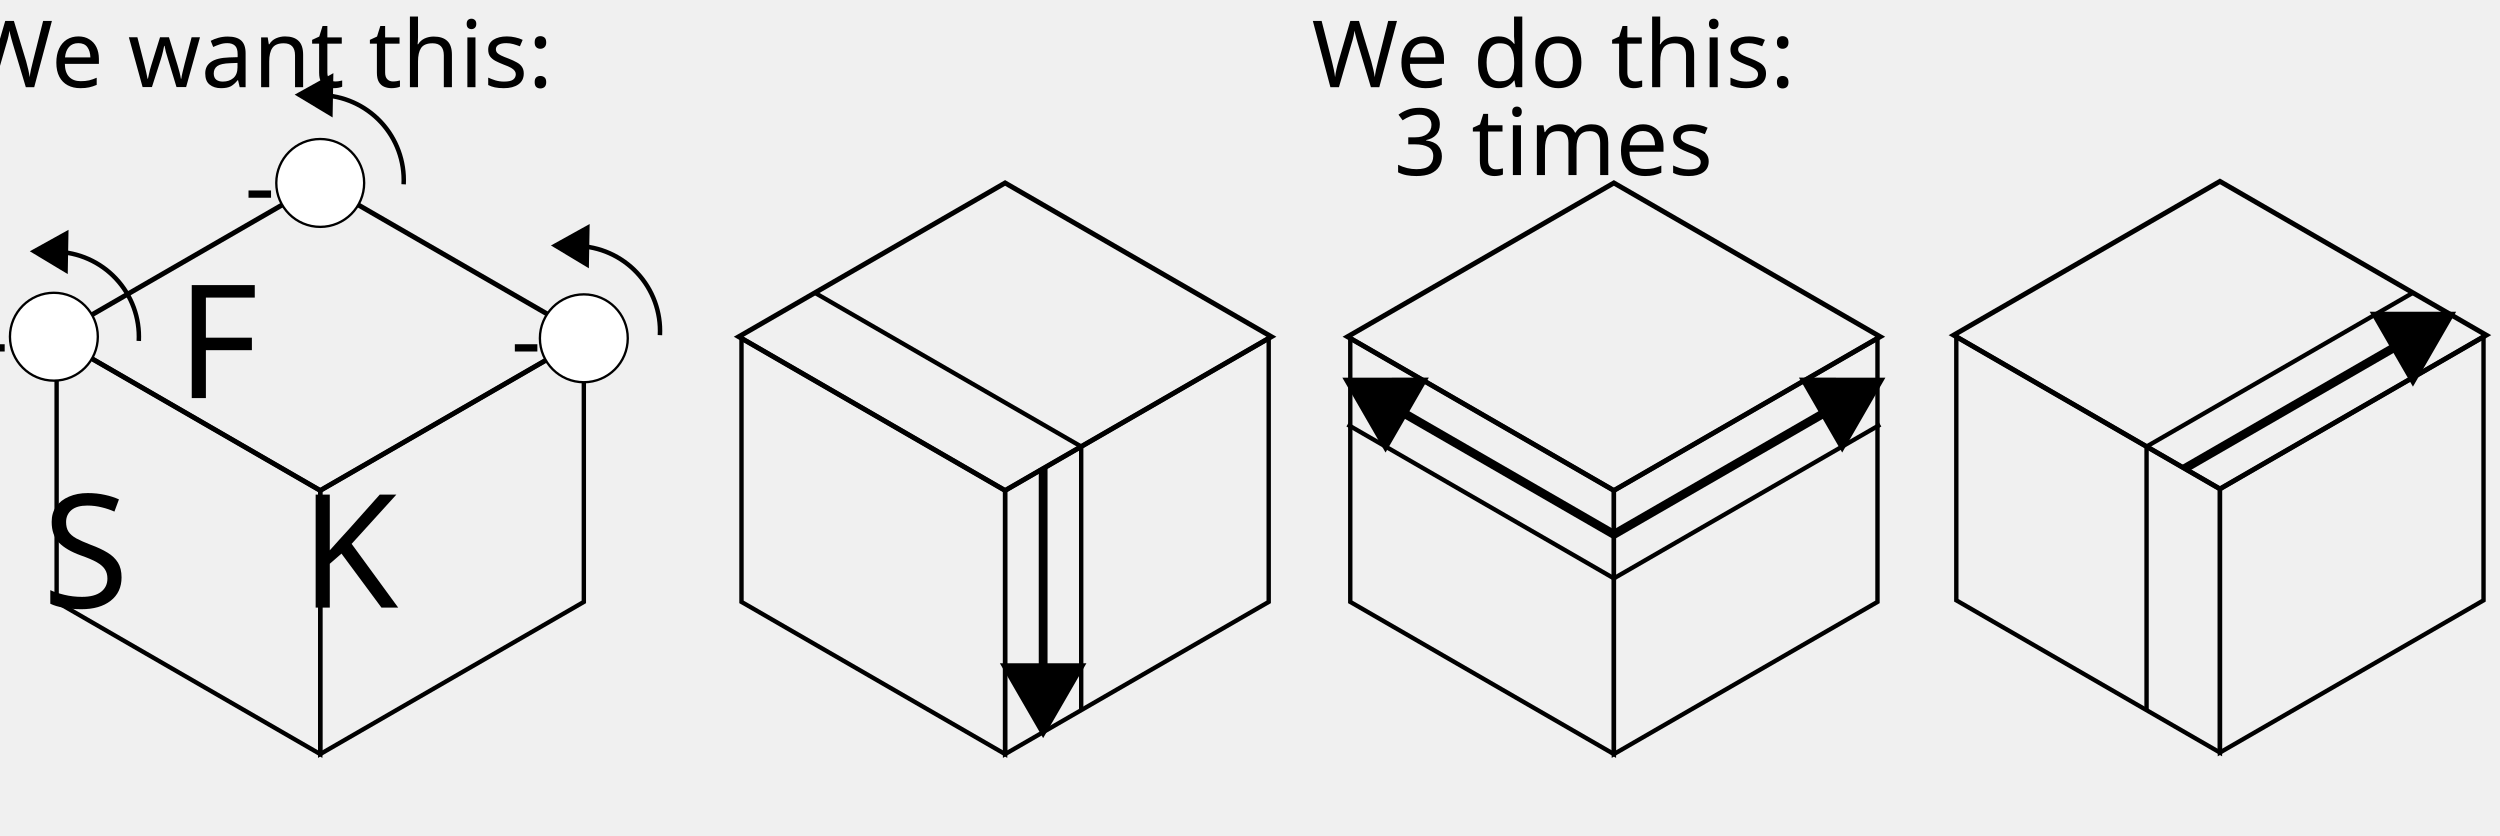
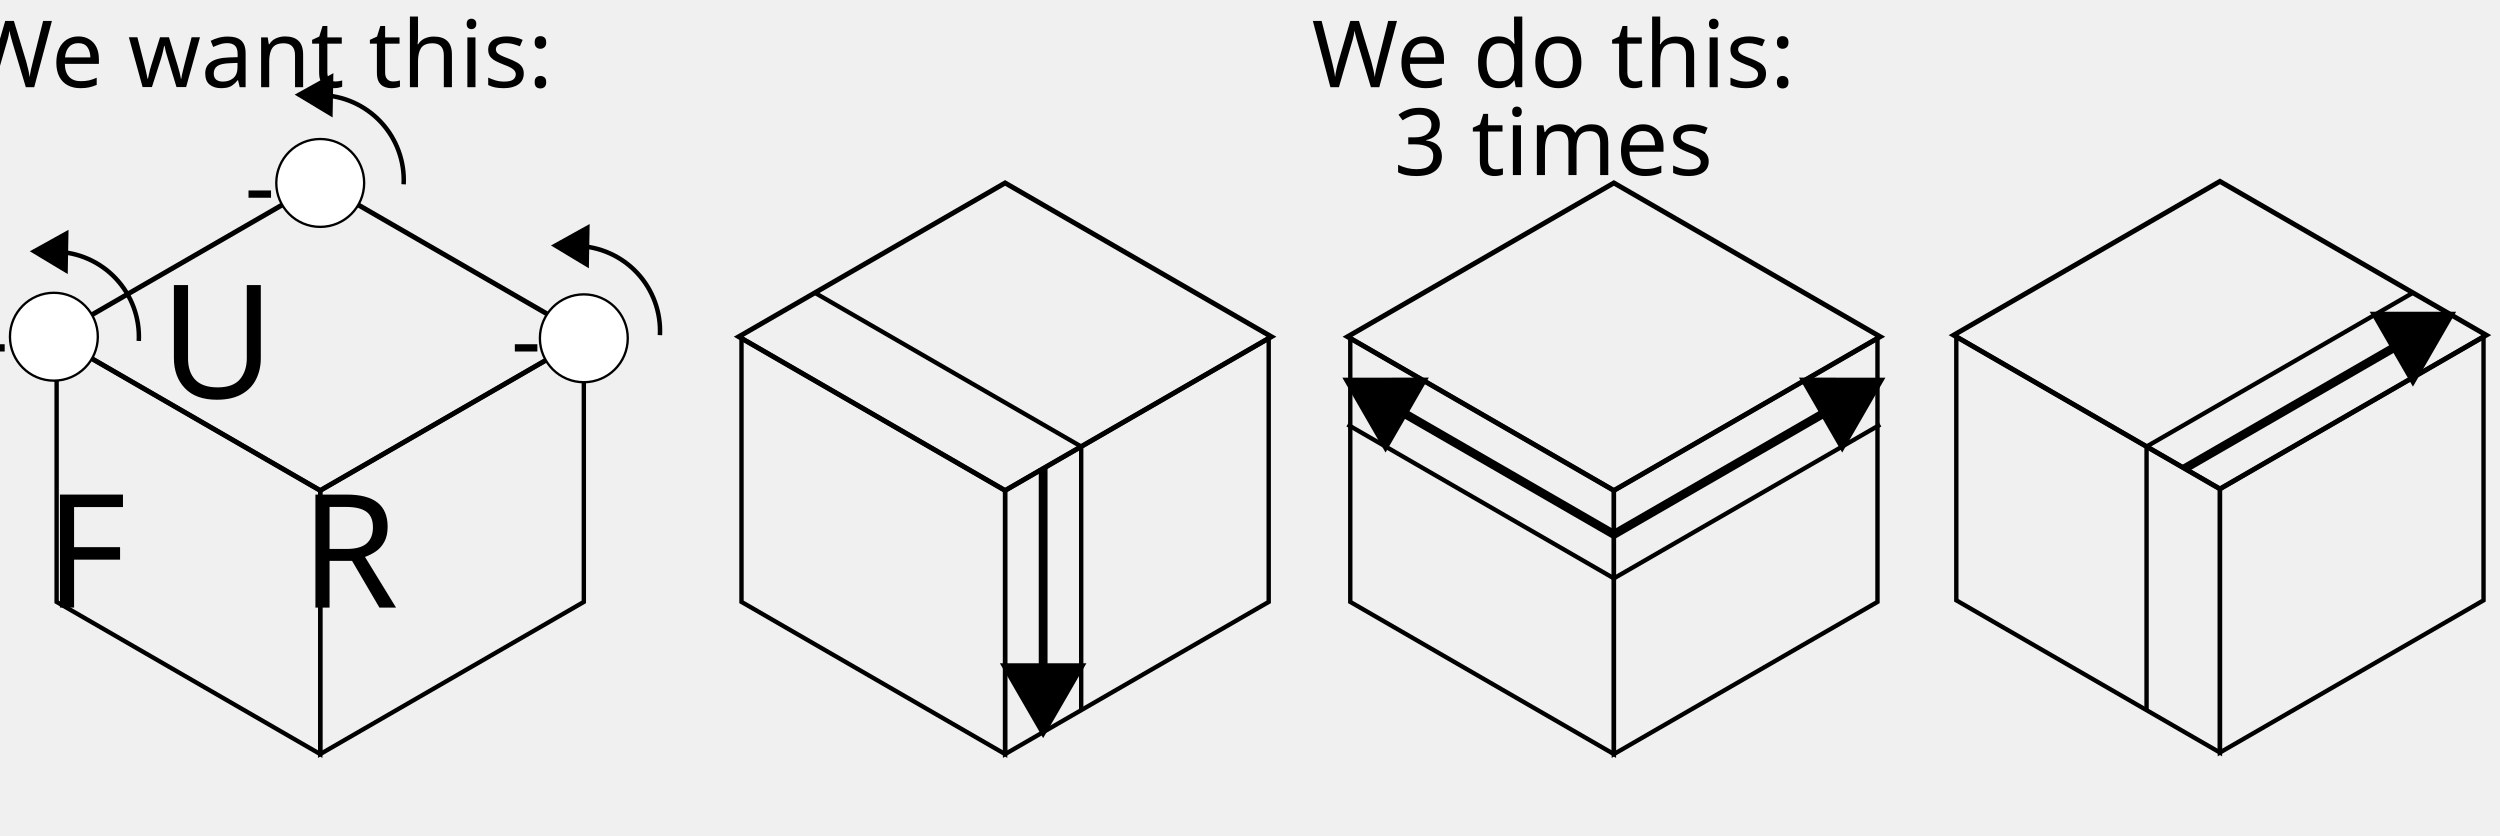
<svg xmlns="http://www.w3.org/2000/svg" width="284.513mm" height="95.041mm" viewBox="0 0 284.513 95.041" version="1.1" id="svg8">
  <defs id="defs2">
    <marker style="overflow:visible" id="marker5796" refX="0" refY="0" orient="auto">
      <path transform="scale(-0.8)" style="fill:#000000;fill-opacity:1;fill-rule:evenodd;stroke:#000000;stroke-width:1pt;stroke-opacity:1" d="M 5.77,0 -2.88,5 V -5 Z" id="path5794" />
    </marker>
    <marker style="overflow:visible" id="marker5606" refX="0" refY="0" orient="auto">
      <path transform="scale(-0.8)" style="fill:#000000;fill-opacity:1;fill-rule:evenodd;stroke:#000000;stroke-width:1pt;stroke-opacity:1" d="M 5.77,0 -2.88,5 V -5 Z" id="path5604" />
    </marker>
    <marker style="overflow:visible" id="marker5416" refX="0" refY="0" orient="auto">
      <path transform="scale(-0.8)" style="fill:#000000;fill-opacity:1;fill-rule:evenodd;stroke:#000000;stroke-width:1pt;stroke-opacity:1" d="M 5.77,0 -2.88,5 V -5 Z" id="path5414" />
    </marker>
    <marker style="overflow:visible" id="marker4694" refX="0" refY="0" orient="auto">
      <path transform="scale(-0.8)" style="fill:#000000;fill-opacity:1;fill-rule:evenodd;stroke:#000000;stroke-width:1pt;stroke-opacity:1" d="M 5.77,0 -2.88,5 V -5 Z" id="path4692" />
    </marker>
    <marker style="overflow:visible" id="marker4568" refX="0" refY="0" orient="auto">
      <path transform="scale(-0.8)" style="fill:#000000;fill-opacity:1;fill-rule:evenodd;stroke:#000000;stroke-width:1pt;stroke-opacity:1" d="M 5.77,0 -2.88,5 V -5 Z" id="path4566" />
    </marker>
    <marker style="overflow:visible" id="marker4458" refX="0" refY="0" orient="auto">
      <path transform="scale(-0.8)" style="fill:#000000;fill-opacity:1;fill-rule:evenodd;stroke:#000000;stroke-width:1pt;stroke-opacity:1" d="M 5.77,0 -2.88,5 V -5 Z" id="path4456" />
    </marker>
    <marker style="overflow:visible" id="marker4095" refX="0" refY="0" orient="auto">
      <path transform="scale(0.8)" style="fill:#000000;fill-opacity:1;fill-rule:evenodd;stroke:#000000;stroke-width:1pt;stroke-opacity:1" d="M 5.77,0 -2.88,5 V -5 Z" id="path4093" />
    </marker>
    <marker style="overflow:visible" id="marker2196" refX="0" refY="0" orient="auto">
      <path transform="scale(-0.8)" style="fill:#000000;fill-opacity:1;fill-rule:evenodd;stroke:#000000;stroke-width:1pt;stroke-opacity:1" d="M 5.77,0 -2.88,5 V -5 Z" id="path2194" />
    </marker>
    <marker style="overflow:visible" id="marker1940" refX="0" refY="0" orient="auto">
      <path transform="scale(-0.8)" style="fill:#000000;fill-opacity:1;fill-rule:evenodd;stroke:#000000;stroke-width:1pt;stroke-opacity:1" d="M 5.77,0 -2.88,5 V -5 Z" id="path1938" />
    </marker>
    <marker style="overflow:visible" id="marker1692" refX="0" refY="0" orient="auto">
      <path transform="scale(-0.8)" style="fill:#000000;fill-opacity:1;fill-rule:evenodd;stroke:#000000;stroke-width:1pt;stroke-opacity:1" d="M 5.77,0 -2.88,5 V -5 Z" id="path1690" />
    </marker>
    <marker style="overflow:visible" id="marker1606" refX="0" refY="0" orient="auto">
      <path transform="scale(-0.8)" style="fill:#000000;fill-opacity:1;fill-rule:evenodd;stroke:#000000;stroke-width:1pt;stroke-opacity:1" d="M 5.77,0 -2.88,5 V -5 Z" id="path1604" />
    </marker>
    <marker style="overflow:visible" id="marker1360" refX="0" refY="0" orient="auto">
      <path transform="scale(-0.8)" style="fill:#000000;fill-opacity:1;fill-rule:evenodd;stroke:#000000;stroke-width:1pt;stroke-opacity:1" d="M 5.77,0 -2.88,5 V -5 Z" id="path1358" />
    </marker>
    <marker style="overflow:visible" id="Arrow2Lstart" refX="0" refY="0" orient="auto">
      <path transform="matrix(1.1,0,0,1.1,1.1,0)" d="M 8.719,4.034 -2.207,0.016 8.719,-4.002 c -1.745,2.372 -1.735,5.617 -6e-7,8.035 z" style="fill:#000000;fill-opacity:1;fill-rule:evenodd;stroke:#000000;stroke-width:0.625;stroke-linejoin:round;stroke-opacity:1" id="path948" />
    </marker>
  </defs>
  <g id="layer1" transform="translate(1.802169,5.820476)">
    <path id="rect14" style="fill:none;stroke:#000000;stroke-width:0.5;stroke-opacity:1" d="M 4.641,32.679 34.641,50 V 80 L 4.641,62.679 Z" />
    <path id="rect861" style="fill:none;stroke:#000000;stroke-width:0.5;stroke-opacity:1" d="M 34.641,50 64.641,32.679 v 30 L 34.641,80 Z" />
    <path id="rect863" style="fill:none;stroke:#000000;stroke-width:0.564;stroke-opacity:1" d="M 4.33,32.5 34.641,15 64.952,32.5 34.641,50 Z" />
    <text xml:space="preserve" style="font-style:normal;font-weight:normal;font-size:18px;line-height:1.25;font-family:sans-serif;letter-spacing:0px;word-spacing:0px;fill:#000000;fill-opacity:1;stroke:none;stroke-width:0.379" x="19.641" y="56.34" id="text870" text-anchor="middle" dominant-baseline="central">
-       <tspan id="tspan868" x="19.641" y="56.34" style="stroke-width:0.379">S</tspan>
+       <tspan id="tspan868" x="19.641" y="56.34" style="stroke-width:0.379">F</tspan>
    </text>
    <text xml:space="preserve" style="font-style:normal;font-weight:normal;font-size:18px;line-height:1.25;font-family:sans-serif;letter-spacing:0px;word-spacing:0px;fill:#000000;fill-opacity:1;stroke:none;stroke-width:0.379" x="49.641" y="56.34" id="text878" text-anchor="middle" dominant-baseline="central">
-       <tspan id="tspan876" x="49.641" y="56.34" style="stroke-width:0.379">K</tspan>
+       <tspan id="tspan876" x="49.641" y="56.34" style="stroke-width:0.379">R</tspan>
    </text>
    <text xml:space="preserve" style="font-style:normal;font-weight:normal;font-size:10.583px;line-height:1.25;font-family:sans-serif;letter-spacing:0px;word-spacing:0px;fill:#000000;fill-opacity:1;stroke:none;stroke-width:0.265" x="34.641" y="-9.8308313e-08" id="text1436" text-anchor="middle" dominant-baseline="central">
      <tspan id="tspan1434" x="34.641" y="-9.8308313e-08" style="stroke-width:0.265">We want this:</tspan>
    </text>
    <path id="path1664" style="fill:none;stroke:#000000;stroke-width:0.5;stroke-opacity:1" d="M 82.583,32.679 112.583,50 V 80 L 82.583,62.679 Z" />
    <path id="path1666" style="fill:none;stroke:#000000;stroke-width:0.5;stroke-opacity:1" d="m 112.583,50 30,-17.321 v 30 l -30,17.321 z" />
    <path id="path1668" style="fill:none;stroke:#000000;stroke-width:0.564;stroke-opacity:1" d="M 82.272,32.5 112.583,15 142.894,32.5 112.583,50 Z" />
    <path style="fill:none;stroke:#000000;stroke-width:0.5;stroke-linecap:butt;stroke-linejoin:miter;stroke-miterlimit:4;stroke-dasharray:none;stroke-opacity:1" d="M 90.933,27.5 121.244,45 Z" id="path1676" />
    <path style="fill:none;stroke:#000000;stroke-width:0.5;stroke-linecap:butt;stroke-linejoin:miter;stroke-miterlimit:4;stroke-dasharray:none;stroke-opacity:1" d="M 121.244,45 V 75" id="path1680" />
    <path style="fill:none;stroke:#000000;stroke-width:1;stroke-linecap:butt;stroke-linejoin:miter;stroke-miterlimit:4;stroke-dasharray:none;stroke-opacity:1;marker-start:url(#marker1692)" d="m 116.913,72.5 0,-25" id="path1688" />
    <path id="path1758" style="fill:none;stroke:#000000;stroke-width:0.5;stroke-opacity:1" d="M 151.865,32.679 181.865,50 V 80 L 151.865,62.679 Z" />
    <path id="path1760" style="fill:none;stroke:#000000;stroke-width:0.5;stroke-opacity:1" d="m 181.865,50 30,-17.321 v 30 l -30,17.321 z" />
    <path id="path1762" style="fill:none;stroke:#000000;stroke-width:0.564;stroke-opacity:1" d="M 151.554,32.5 181.865,15 212.176,32.5 181.865,50 Z" />
    <text xml:space="preserve" style="font-style:normal;font-weight:normal;font-size:10.583px;line-height:1.25;font-family:sans-serif;letter-spacing:0px;word-spacing:0px;fill:#000000;fill-opacity:1;stroke:none;stroke-width:0.265" x="181.865" y="10" id="text2026" text-anchor="middle" dominant-baseline="central">
      <tspan id="tspan2024" x="181.865" y="10" style="stroke-width:0.265">3 times</tspan>
    </text>
    <text xml:space="preserve" style="font-style:normal;font-weight:normal;font-size:10.583px;line-height:1.25;font-family:sans-serif;letter-spacing:0px;word-spacing:0px;fill:#000000;fill-opacity:1;stroke:none;stroke-width:0.265" x="181.865" y="-9.830061e-08" id="text2294" text-anchor="middle" dominant-baseline="central">
      <tspan id="tspan2292" x="181.865" y="-9.830061e-08" style="stroke-width:0.265">We do this:</tspan>
    </text>
    <circle style="fill:#ffffff;fill-opacity:1;stroke:#000000;stroke-width:0.265;stroke-opacity:1" id="circle2714" cx="64.641" cy="32.679" r="5" />
    <circle style="fill:#ffffff;fill-opacity:1;stroke:#000000;stroke-width:0.265;stroke-opacity:1" id="path924" cx="4.33" cy="32.5" r="5" />
    <circle style="fill:#ffffff;fill-opacity:1;stroke:#000000;stroke-width:0.265;stroke-opacity:1" id="ellipse926" cx="34.641" cy="15" r="5" />
    <text xml:space="preserve" style="font-style:normal;font-weight:normal;font-size:18px;line-height:1.25;font-family:sans-serif;letter-spacing:0px;word-spacing:0px;fill:#000000;fill-opacity:1;stroke:none;stroke-width:0.379" x="34.641" y="32.5" id="text874" text-anchor="middle" dominant-baseline="central">
-       <tspan id="tspan872" x="34.641" y="32.5" style="stroke-width:0.379">F</tspan>
+       <tspan id="tspan872" x="34.641" y="32.5" style="stroke-width:0.379">U</tspan>
    </text>
    <path style="fill:none;fill-opacity:1;stroke:#000000;stroke-width:0.512;stroke-miterlimit:4;stroke-dasharray:none;stroke-opacity:1;marker-end:;marker-start:url(#marker5416)" id="circle3024" d="m 4.499,22.827 a 9.675,9.675 0 0 1 6.898,3.066 9.675,9.675 0 0 1 2.596,7.088" />
    <path style="fill:none;fill-opacity:1;stroke:#000000;stroke-width:0.512;stroke-miterlimit:4;stroke-dasharray:none;stroke-opacity:1;marker-end:;marker-start:url(#marker5606)" id="path3975" d="m 34.641,5 a 9.675,9.675 0 0 1 6.898,3.066 9.675,9.675 0 0 1 2.596,7.088" />
    <path style="fill:none;fill-opacity:1;stroke:#000000;stroke-width:0.512;stroke-miterlimit:4;stroke-dasharray:none;stroke-opacity:1;marker-end:;marker-start:url(#marker5796)" id="path4091" d="m 63.807,22.167 a 9.675,9.675 0 0 1 6.898,3.066 9.675,9.675 0 0 1 2.596,7.088" />
    <text xml:space="preserve" style="font-style:normal;font-weight:normal;font-size:10.583px;line-height:1.25;font-family:sans-serif;letter-spacing:0px;word-spacing:0px;fill:#000000;fill-opacity:1;stroke:none;stroke-width:0.265" x="4.33" y="32.5" id="text4211" text-anchor="middle" dominant-baseline="central">
      <tspan id="tspan4209" x="4.33" y="32.5" style="stroke-width:0.265">-</tspan>
    </text>
    <text xml:space="preserve" style="font-style:normal;font-weight:normal;font-size:10.583px;line-height:1.25;font-family:sans-serif;letter-spacing:0px;word-spacing:0px;fill:#000000;fill-opacity:1;stroke:none;stroke-width:0.265" x="34.641" y="15" id="text4215" text-anchor="middle" dominant-baseline="central">
      <tspan id="tspan4213" x="34.641" y="15" style="stroke-width:0.265">-</tspan>
    </text>
    <text xml:space="preserve" style="font-style:normal;font-weight:normal;font-size:10.583px;line-height:1.25;font-family:sans-serif;letter-spacing:0px;word-spacing:0px;fill:#000000;fill-opacity:1;stroke:none;stroke-width:0.265" x="64.952" y="32.5" id="text4219" text-anchor="middle" dominant-baseline="central">
      <tspan id="tspan4217" x="64.952" y="32.5" style="stroke-width:0.265">-</tspan>
    </text>
    <path style="fill:none;stroke:#000000;stroke-width:0.5;stroke-linecap:butt;stroke-linejoin:miter;stroke-miterlimit:4;stroke-dasharray:none;stroke-opacity:1" d="M 212.176,42.5 181.865,60 Z" id="path4427" />
    <path style="fill:none;stroke:#000000;stroke-width:0.5;stroke-linecap:butt;stroke-linejoin:miter;stroke-miterlimit:4;stroke-dasharray:none;stroke-opacity:1" d="M 151.554,42.5 181.865,60 Z" id="path4429" />
    <path style="fill:none;stroke:#000000;stroke-width:1;stroke-linecap:butt;stroke-linejoin:miter;stroke-miterlimit:4;stroke-dasharray:none;stroke-opacity:1;marker-start:url(#marker4458)" d="m 155.885,40 25.981,15" id="path4454" />
    <path style="fill:none;stroke:#000000;stroke-width:1;stroke-linecap:butt;stroke-linejoin:miter;stroke-miterlimit:4;stroke-dasharray:none;stroke-opacity:1;marker-start:url(#marker4568)" d="M 207.846,40 181.865,55" id="path4564" />
    <path id="path4682" style="fill:none;stroke:#000000;stroke-width:0.5;stroke-opacity:1" d="m 220.836,32.5 30,17.321 v 30 L 220.836,62.5 Z" />
    <path id="path4684" style="fill:none;stroke:#000000;stroke-width:0.5;stroke-opacity:1" d="m 250.836,49.821 30,-17.321 v 30 l -30,17.321 z" />
    <path id="path4686" style="fill:none;stroke:#000000;stroke-width:0.564;stroke-opacity:1" d="m 220.526,32.321 30.311,-17.5 30.311,17.5 -30.311,17.5 z" />
    <path style="fill:none;stroke:#000000;stroke-width:0.5;stroke-linecap:butt;stroke-linejoin:miter;stroke-miterlimit:4;stroke-dasharray:none;stroke-opacity:1" d="M 242.487,45 272.798,27.5" id="path4688" />
    <path style="fill:none;stroke:#000000;stroke-width:1;stroke-linecap:butt;stroke-linejoin:miter;stroke-miterlimit:4;stroke-dasharray:none;stroke-opacity:1;marker-start:url(#marker4694)" d="m 272.798,32.5 -25.981,15" id="path4690" />
    <path style="fill:none;stroke:#000000;stroke-width:0.5;stroke-linecap:butt;stroke-linejoin:miter;stroke-miterlimit:4;stroke-dasharray:none;stroke-opacity:1" d="m 242.487,45 0,30" id="path5918" />
  </g>
</svg>
